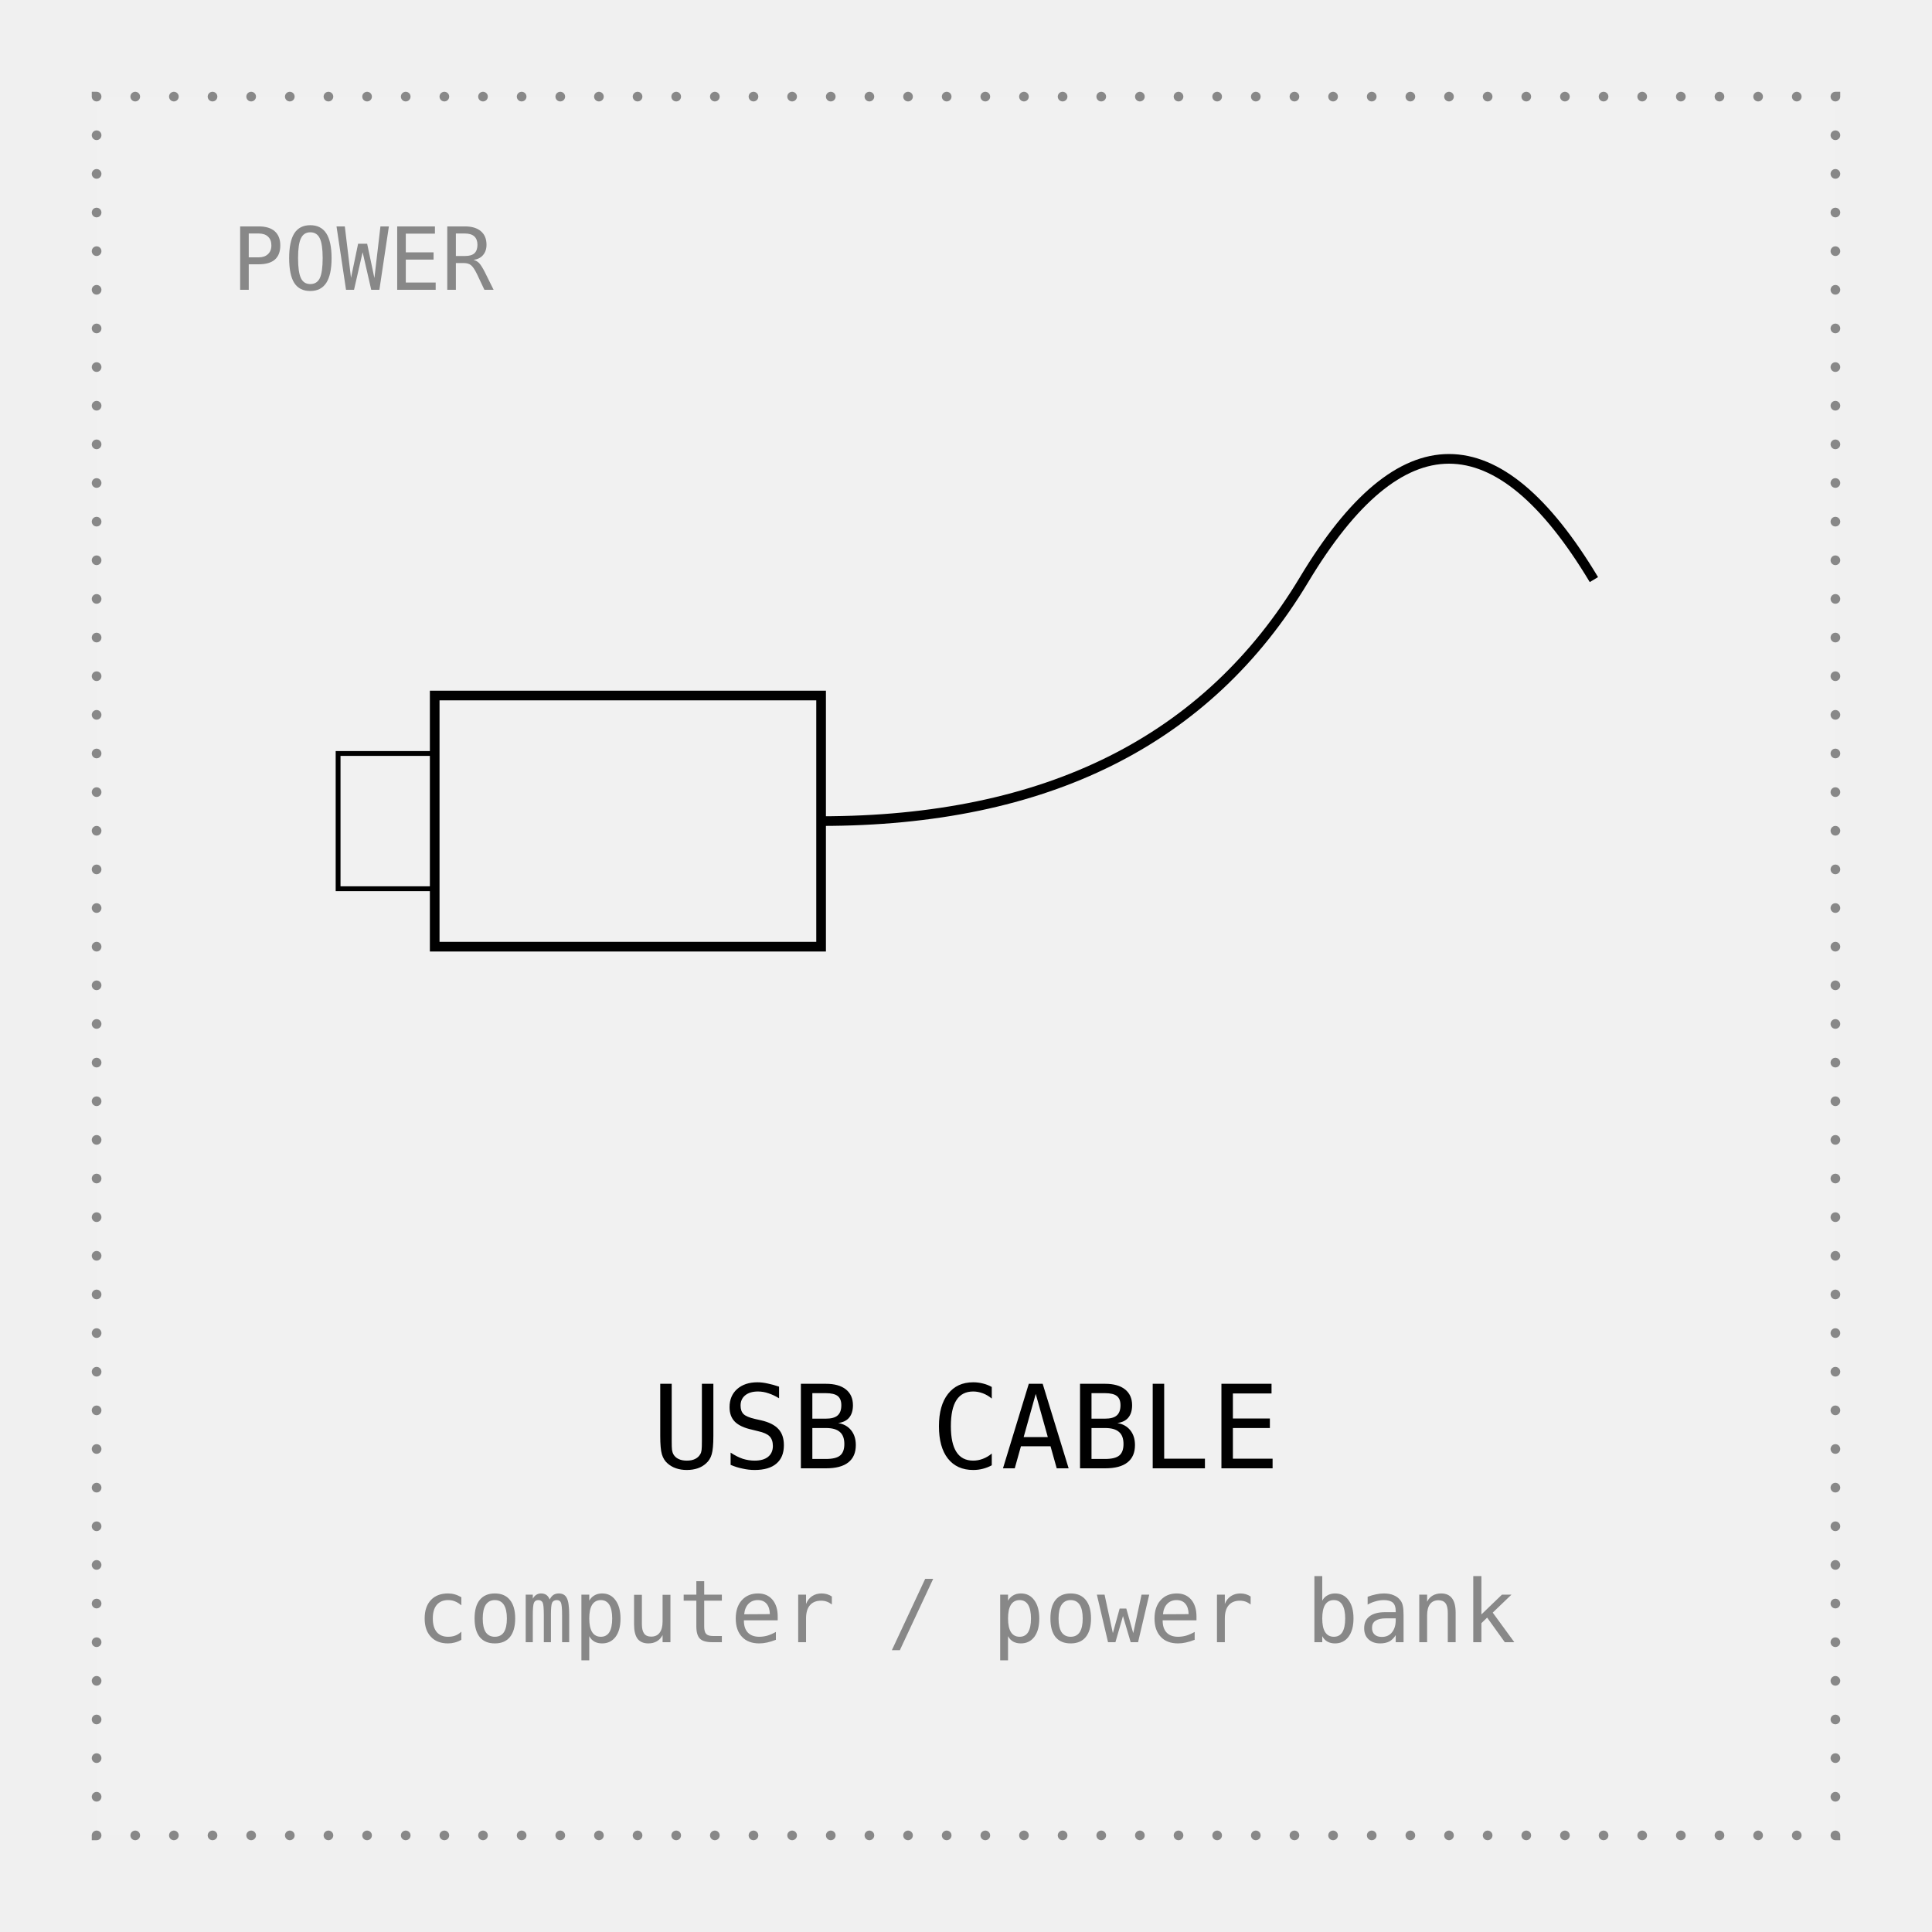
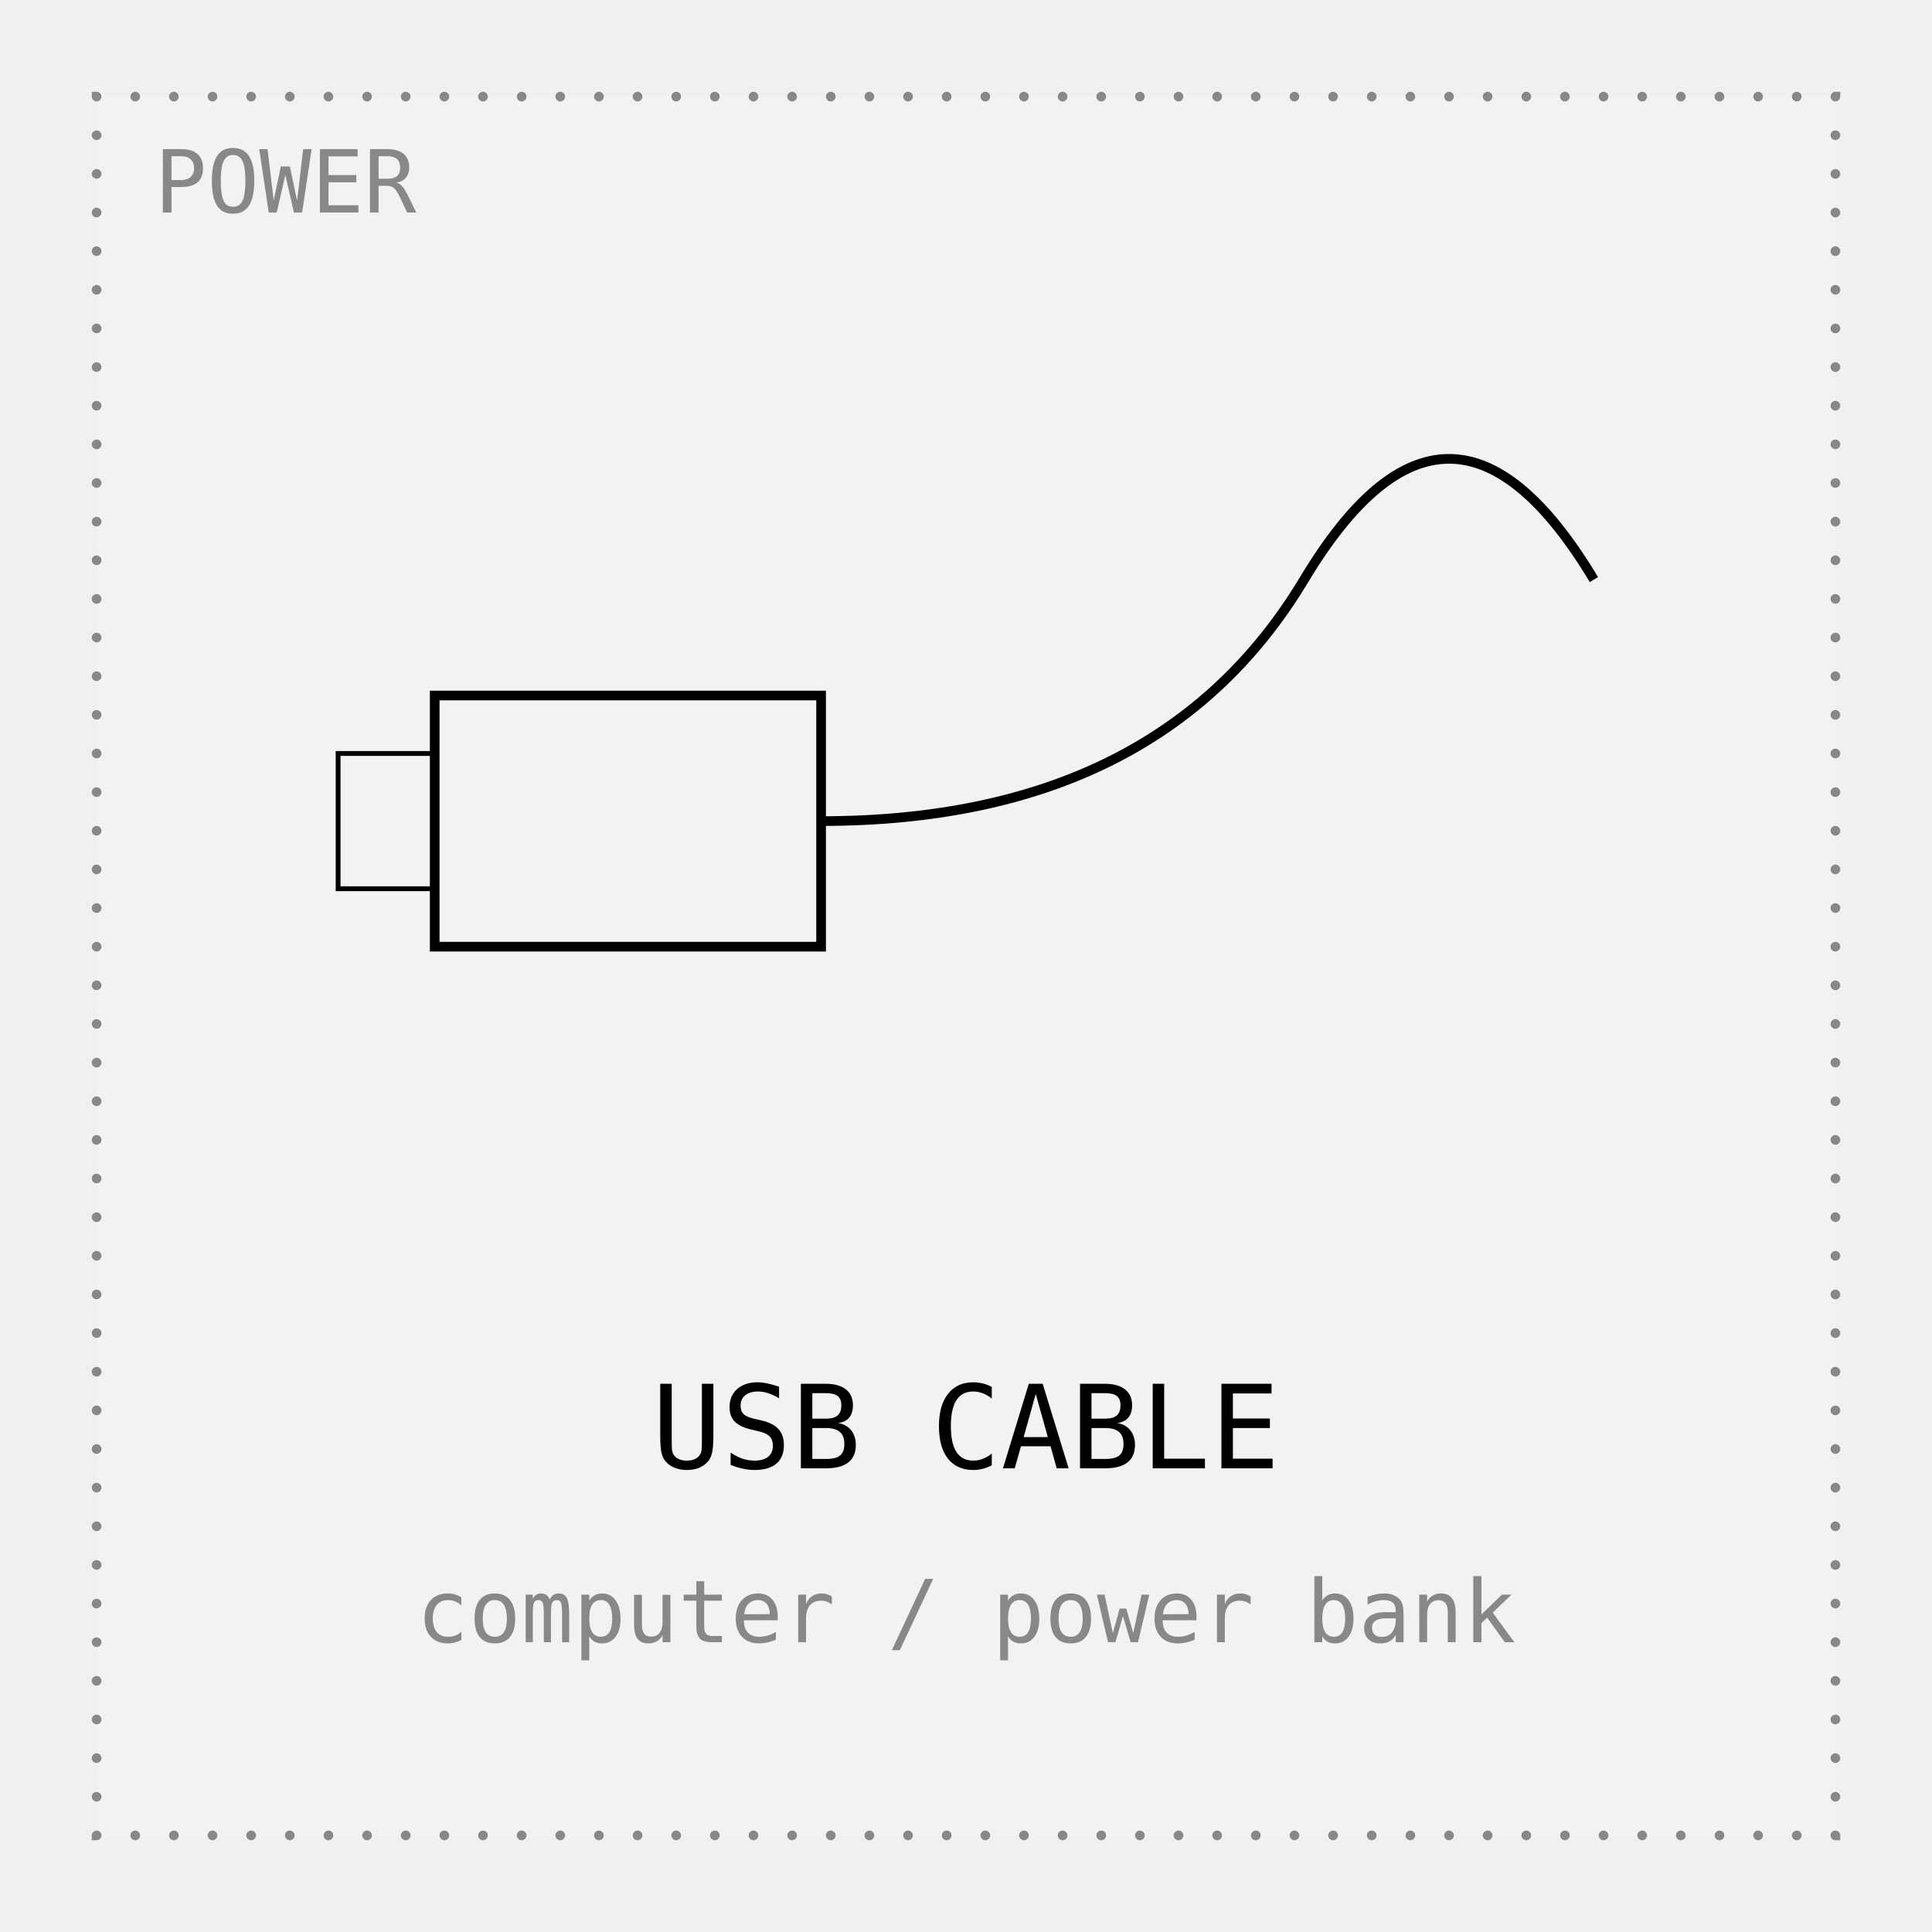
- <svg xmlns="http://www.w3.org/2000/svg" viewBox="0 0 200 200" width="100%" height="100%">
-   <rect x="10" y="10" width="180" height="180" fill="#ffffff" fill-opacity="0.10" stroke="#888888" stroke-width="1" stroke-dasharray="0, 4" stroke-linecap="round" />
-   <text x="24" y="30" font-family="Andale Mono, monospace" font-size="9" fill="#888888">POWER</text>
+ <svg xmlns="http://www.w3.org/2000/svg" viewBox="0 0 200 200" width="200" height="200">
+   <rect x="10" y="10" width="180" height="180" fill="#ffffff" fill-opacity="0.15" stroke="#888888" stroke-width="1" stroke-dasharray="0, 4" stroke-linecap="round" />
+   <text x="16" y="22" font-family="Andale Mono, monospace" font-size="9" fill="#888888">POWER</text>
  <rect x="45" y="72" width="40" height="26" fill="none" stroke="#000000" stroke-width="1" />
  <rect x="35" y="78" width="10" height="14" fill="none" stroke="#000000" stroke-width="0.5" />
  <path d="M 85 85 Q 120 85 135 60 T 165 60" fill="none" stroke="#000000" stroke-width="1" />
  <text x="100" y="152" font-family="Andale Mono, monospace" font-size="12" fill="#000000" text-anchor="middle">USB CABLE</text>
  <text x="100" y="170" font-family="Andale Mono, monospace" font-size="9" fill="#888888" text-anchor="middle">computer / power bank</text>
</svg>
